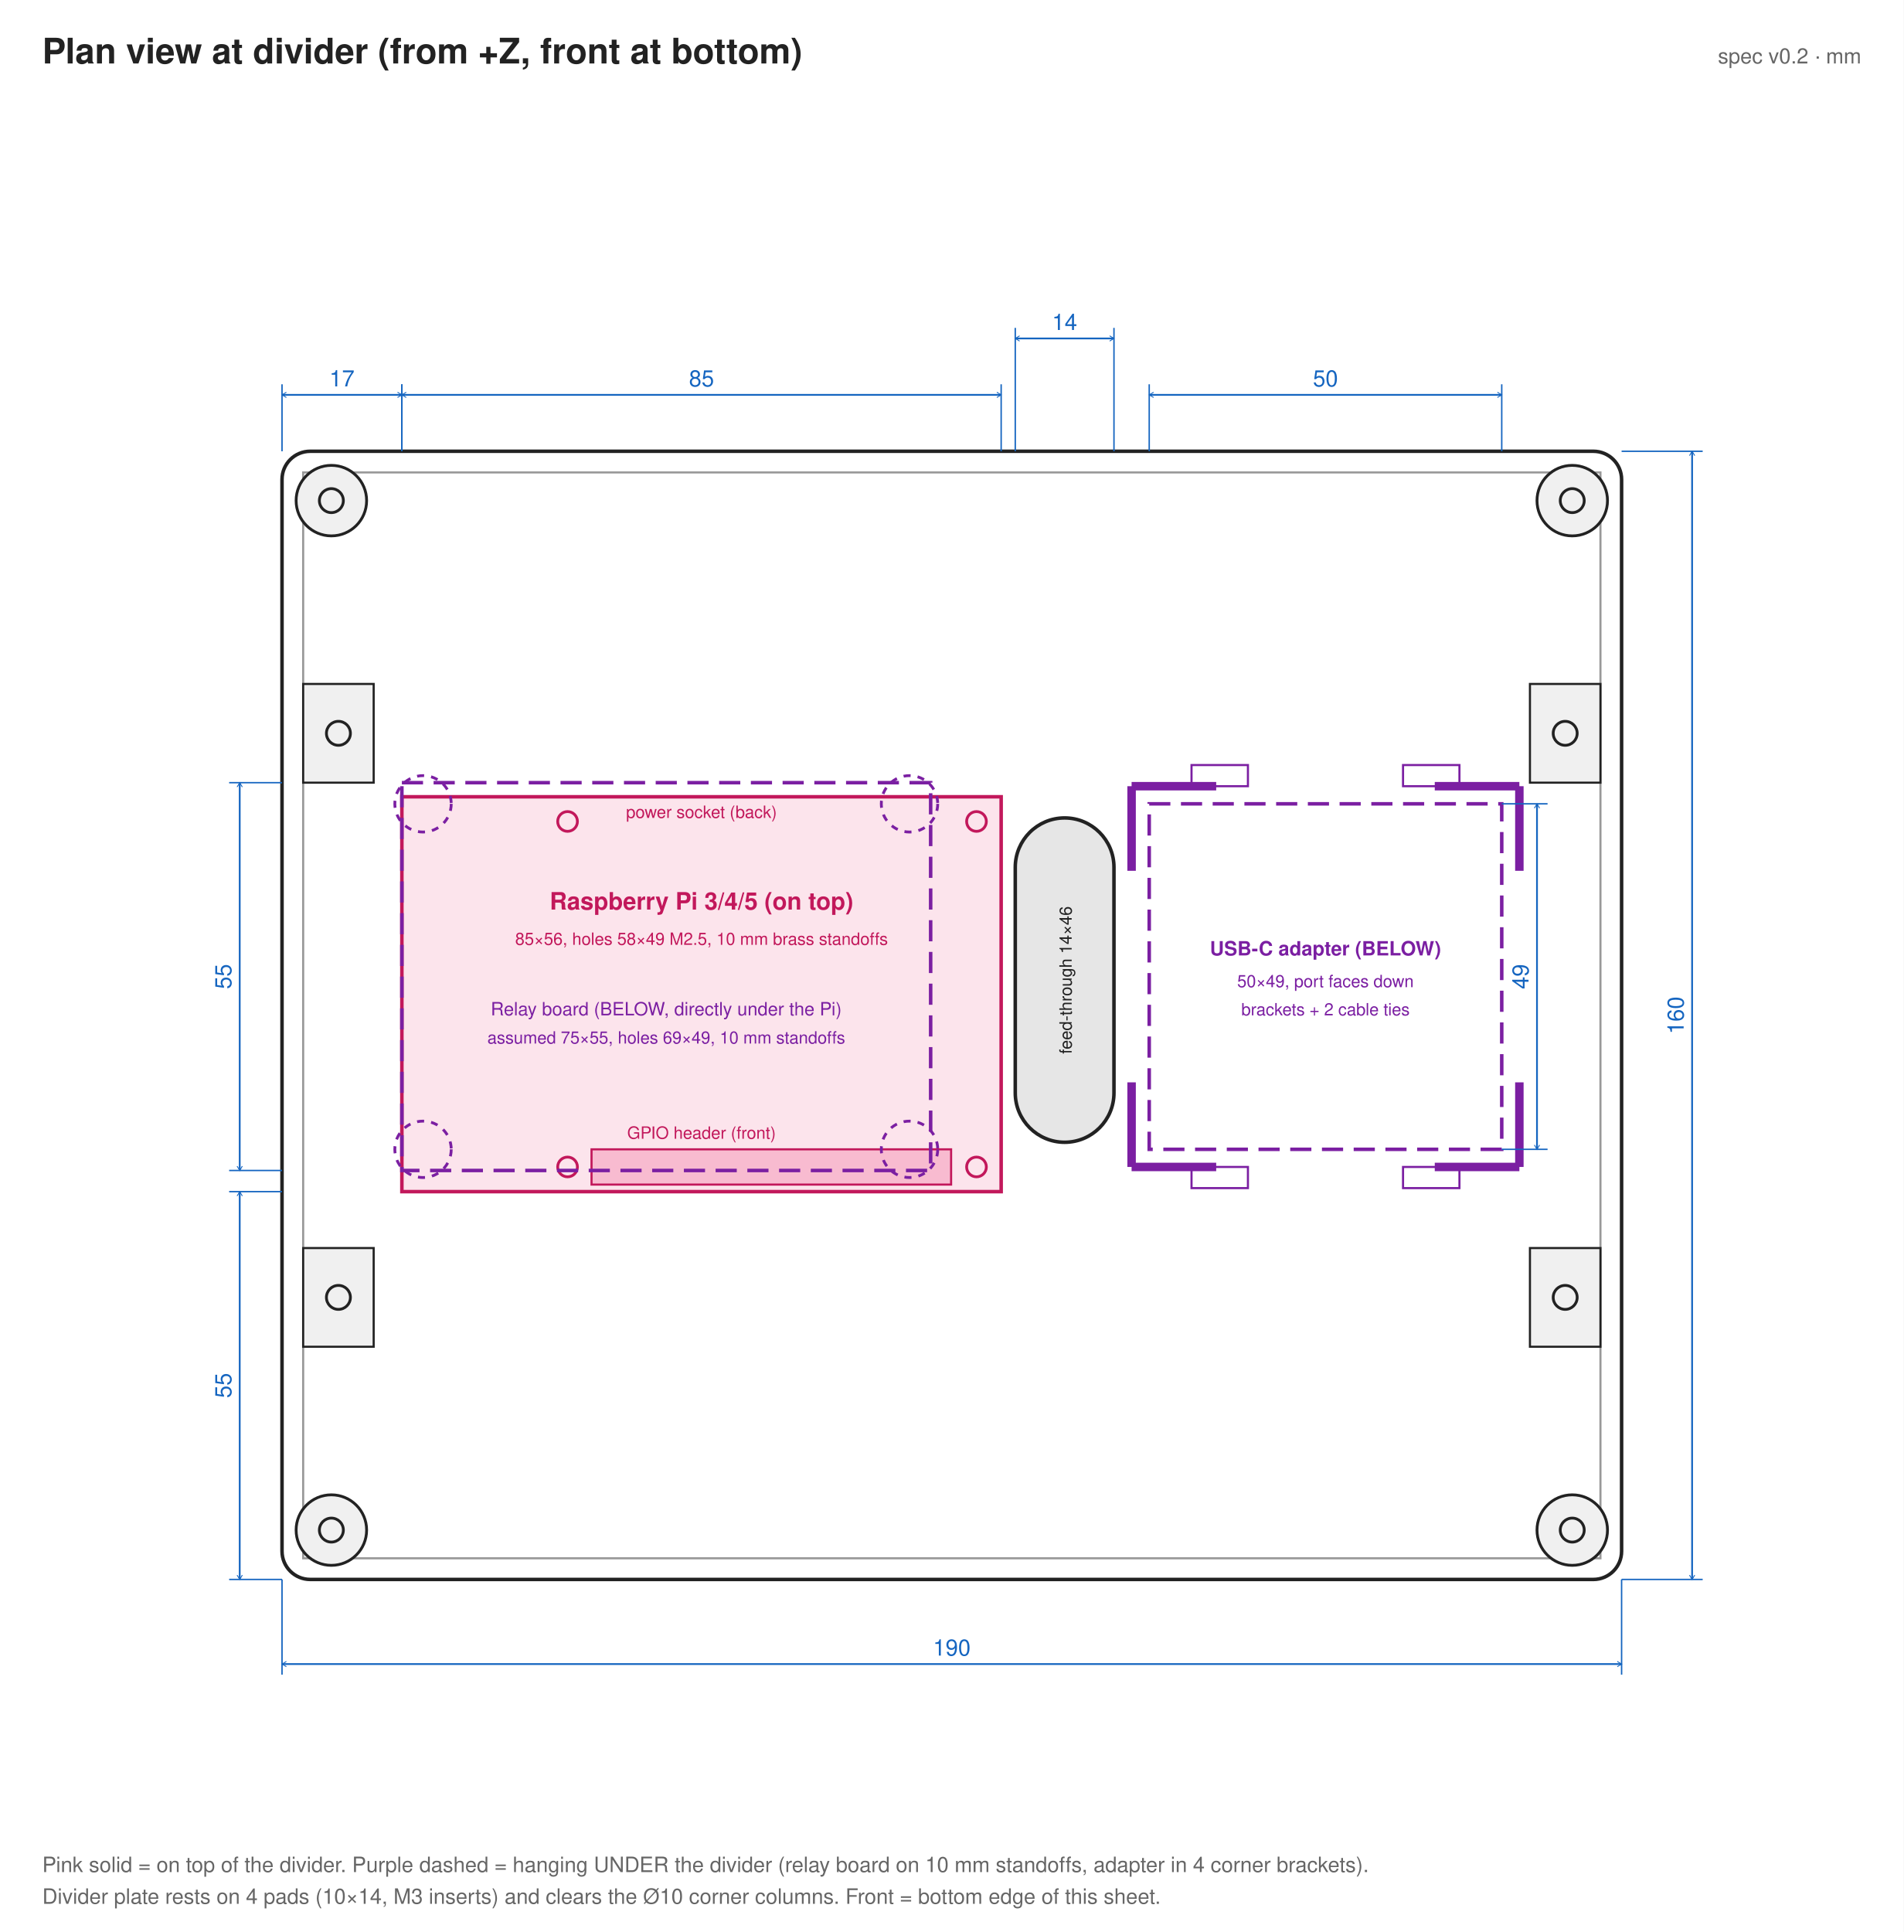
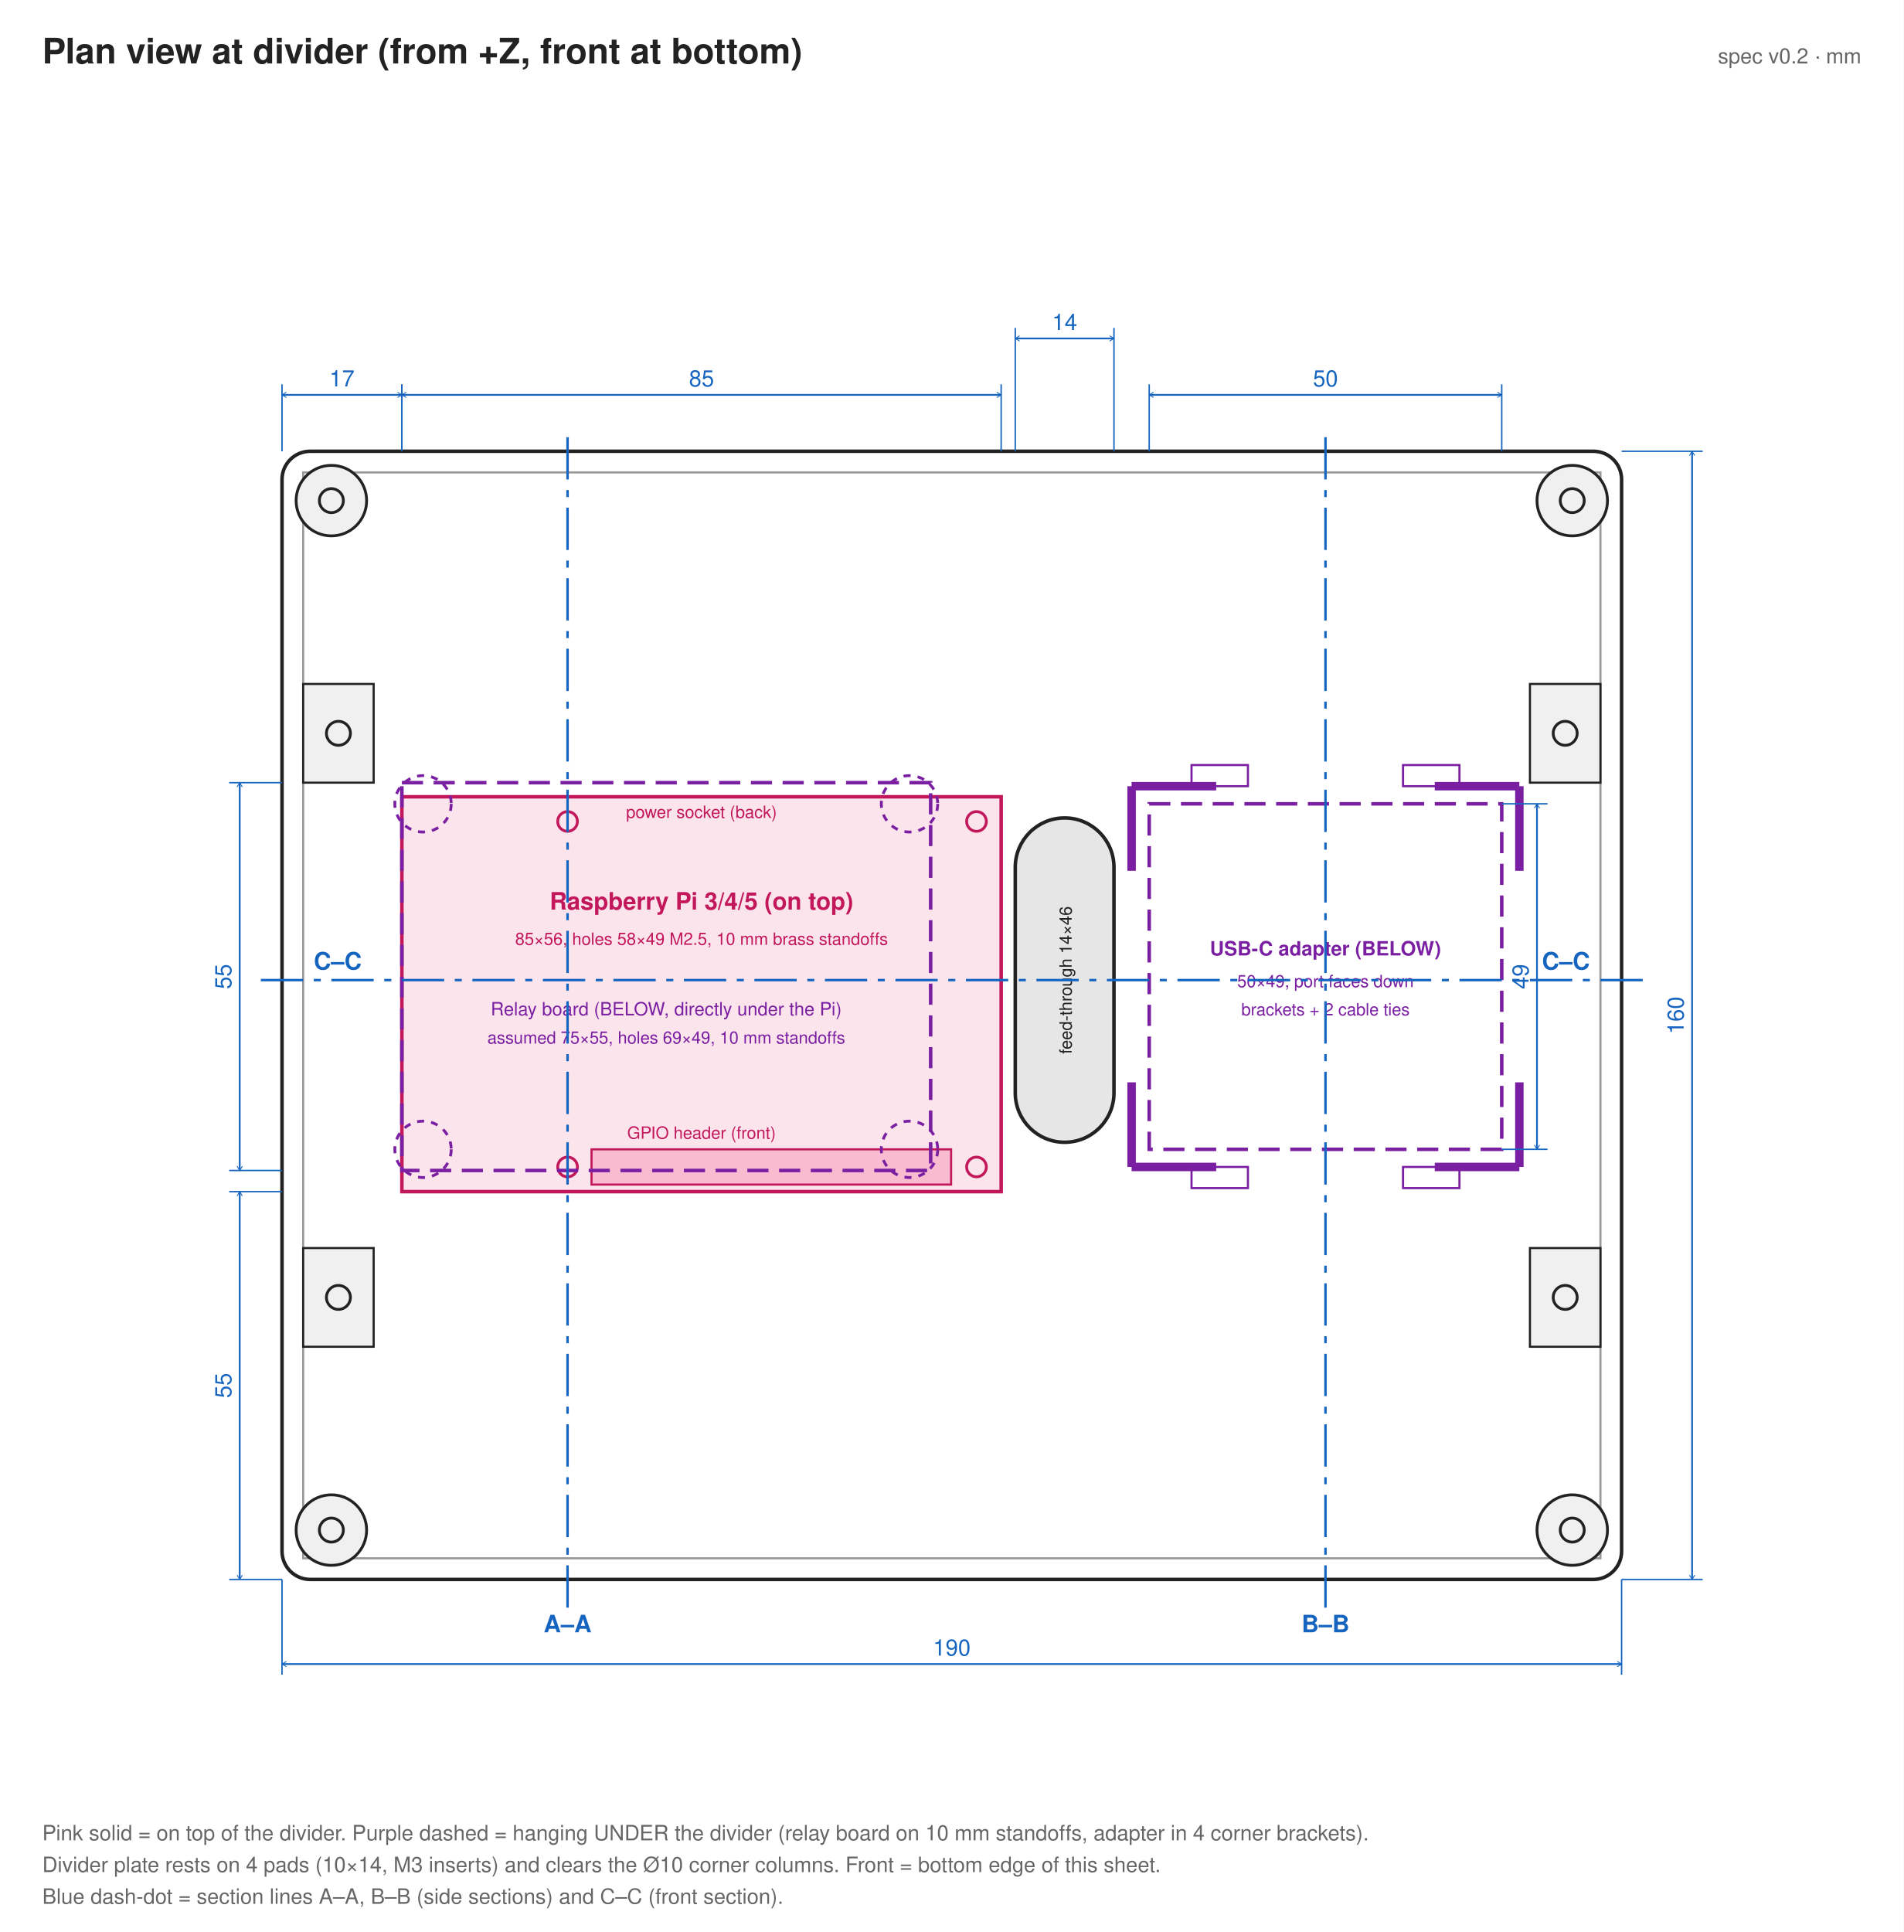
<svg xmlns="http://www.w3.org/2000/svg" width="810" height="822" viewBox="0 0 270.00 274.00">
  <defs>
    <marker id="a" viewBox="0 0 10 10" refX="5" refY="5" markerWidth="5" markerHeight="5" orient="auto-start-reverse">
      <path d="M0,2 L5,5 L0,8" fill="none" stroke="#1565c0" />
    </marker>
  </defs>
  <rect width="100%" height="100%" fill="#fff" />
  <text x="6" y="9" font-size="5" font-weight="bold" font-family="Helvetica, Arial, sans-serif" fill="#222">Plan view at divider (from +Z, front at bottom)</text>
  <text x="264.00" y="9" font-size="3" text-anchor="end" fill="#666" font-family="Helvetica, Arial, sans-serif">spec v0.2 · mm</text>
  <rect x="40.00" y="64.00" width="190.00" height="160.00" rx="4" fill="none" stroke="#222" stroke-width="0.5" />
  <rect x="43.00" y="67.00" width="184.00" height="154.00" rx="0" fill="none" stroke="#999" stroke-width="0.3" />
  <circle cx="47.00" cy="217.00" r="5" fill="#f0f0f0" stroke="#222" stroke-width="0.4" />
  <circle cx="47.00" cy="217.00" r="1.7" fill="none" stroke="#222" stroke-width="0.4" />
  <circle cx="47.00" cy="71.00" r="5" fill="#f0f0f0" stroke="#222" stroke-width="0.4" />
  <circle cx="47.00" cy="71.00" r="1.7" fill="none" stroke="#222" stroke-width="0.4" />
  <circle cx="223.00" cy="217.00" r="5" fill="#f0f0f0" stroke="#222" stroke-width="0.4" />
  <circle cx="223.00" cy="217.00" r="1.7" fill="none" stroke="#222" stroke-width="0.4" />
  <circle cx="223.00" cy="71.00" r="5" fill="#f0f0f0" stroke="#222" stroke-width="0.4" />
  <circle cx="223.00" cy="71.00" r="1.7" fill="none" stroke="#222" stroke-width="0.4" />
  <rect x="43.00" y="177.00" width="10.00" height="14.00" rx="0" fill="#f0f0f0" stroke="#222" stroke-width="0.3" />
  <circle cx="48.00" cy="184.00" r="1.7" fill="none" stroke="#222" stroke-width="0.4" />
  <rect x="43.00" y="97.00" width="10.00" height="14.00" rx="0" fill="#f0f0f0" stroke="#222" stroke-width="0.3" />
  <circle cx="48.00" cy="104.00" r="1.7" fill="none" stroke="#222" stroke-width="0.4" />
  <rect x="217.00" y="177.00" width="10.00" height="14.00" rx="0" fill="#f0f0f0" stroke="#222" stroke-width="0.3" />
  <circle cx="222.00" cy="184.00" r="1.7" fill="none" stroke="#222" stroke-width="0.4" />
  <rect x="217.00" y="97.00" width="10.00" height="14.00" rx="0" fill="#f0f0f0" stroke="#222" stroke-width="0.3" />
  <circle cx="222.00" cy="104.00" r="1.7" fill="none" stroke="#222" stroke-width="0.4" />
  <rect x="57.00" y="113.00" width="85.00" height="56.00" rx="0" fill="#fce4ec" stroke="#c2185b" stroke-width="0.5" />
  <rect x="83.90" y="163.00" width="51.00" height="5.00" rx="0" fill="#f8bbd0" stroke="#c2185b" stroke-width="0.3" />
  <circle cx="80.50" cy="165.50" r="1.4" fill="none" stroke="#c2185b" stroke-width="0.4" />
  <circle cx="138.50" cy="165.50" r="1.4" fill="none" stroke="#c2185b" stroke-width="0.4" />
  <circle cx="80.50" cy="116.50" r="1.4" fill="none" stroke="#c2185b" stroke-width="0.4" />
  <circle cx="138.50" cy="116.50" r="1.4" fill="none" stroke="#c2185b" stroke-width="0.4" />
  <text x="99.50" y="129.00" font-size="3.4" fill="#c2185b" text-anchor="middle" font-weight="bold" font-family="Helvetica, Arial, sans-serif">Raspberry Pi 3/4/5 (on top)</text>
  <text x="99.50" y="134.00" font-size="2.4" fill="#c2185b" text-anchor="middle" font-weight="normal" font-family="Helvetica, Arial, sans-serif">85×56, holes 58×49 M2.5, 10 mm brass standoffs</text>
  <text x="99.50" y="161.50" font-size="2.4" fill="#c2185b" text-anchor="middle" font-weight="normal" font-family="Helvetica, Arial, sans-serif">GPIO header (front)</text>
  <text x="99.50" y="116.00" font-size="2.4" fill="#c2185b" text-anchor="middle" font-weight="normal" font-family="Helvetica, Arial, sans-serif">power socket (back)</text>
  <rect x="57.00" y="111.00" width="75.00" height="55.00" rx="0" fill="none" stroke="#7b1fa2" stroke-width="0.5" stroke-dasharray="3 1.5" />
  <circle cx="60.00" cy="163.00" r="4" fill="none" stroke="#7b1fa2" stroke-width="0.4" stroke-dasharray="1 1" />
  <circle cx="129.00" cy="163.00" r="4" fill="none" stroke="#7b1fa2" stroke-width="0.4" stroke-dasharray="1 1" />
  <circle cx="60.00" cy="114.00" r="4" fill="none" stroke="#7b1fa2" stroke-width="0.4" stroke-dasharray="1 1" />
  <circle cx="129.00" cy="114.00" r="4" fill="none" stroke="#7b1fa2" stroke-width="0.4" stroke-dasharray="1 1" />
  <text x="94.50" y="144.00" font-size="2.6" fill="#7b1fa2" text-anchor="middle" font-weight="normal" font-family="Helvetica, Arial, sans-serif">Relay board (BELOW, directly under the Pi)</text>
  <text x="94.50" y="148.00" font-size="2.4" fill="#7b1fa2" text-anchor="middle" font-weight="normal" font-family="Helvetica, Arial, sans-serif">assumed 75×55, holes 69×49, 10 mm standoffs</text>
  <rect x="163.00" y="114.00" width="50.00" height="49.00" rx="0" fill="none" stroke="#7b1fa2" stroke-width="0.5" stroke-dasharray="3 1.5" />
  <line x1="160.50" y1="165.50" x2="172.50" y2="165.50" stroke="#7b1fa2" stroke-width="1.2" />
  <line x1="160.50" y1="165.50" x2="160.50" y2="153.50" stroke="#7b1fa2" stroke-width="1.2" />
  <line x1="215.50" y1="165.50" x2="203.50" y2="165.50" stroke="#7b1fa2" stroke-width="1.2" />
  <line x1="215.50" y1="165.50" x2="215.50" y2="153.50" stroke="#7b1fa2" stroke-width="1.2" />
  <line x1="160.50" y1="111.50" x2="172.50" y2="111.50" stroke="#7b1fa2" stroke-width="1.2" />
  <line x1="160.50" y1="111.50" x2="160.50" y2="123.50" stroke="#7b1fa2" stroke-width="1.2" />
  <line x1="215.50" y1="111.50" x2="203.50" y2="111.50" stroke="#7b1fa2" stroke-width="1.2" />
  <line x1="215.50" y1="111.50" x2="215.50" y2="123.50" stroke="#7b1fa2" stroke-width="1.2" />
  <rect x="169.00" y="165.50" width="8.00" height="3.00" rx="0" fill="none" stroke="#7b1fa2" stroke-width="0.3" />
  <rect x="169.00" y="108.50" width="8.00" height="3.00" rx="0" fill="none" stroke="#7b1fa2" stroke-width="0.3" />
  <rect x="199.00" y="165.50" width="8.00" height="3.00" rx="0" fill="none" stroke="#7b1fa2" stroke-width="0.3" />
  <rect x="199.00" y="108.50" width="8.00" height="3.00" rx="0" fill="none" stroke="#7b1fa2" stroke-width="0.3" />
  <text x="188.00" y="135.50" font-size="2.8" fill="#7b1fa2" text-anchor="middle" font-weight="bold" font-family="Helvetica, Arial, sans-serif">USB-C adapter (BELOW)</text>
  <text x="188.00" y="140.00" font-size="2.4" fill="#7b1fa2" text-anchor="middle" font-weight="normal" font-family="Helvetica, Arial, sans-serif">50×49, port faces down</text>
  <text x="188.00" y="144.00" font-size="2.4" fill="#7b1fa2" text-anchor="middle" font-weight="normal" font-family="Helvetica, Arial, sans-serif">brackets + 2 cable ties</text>
  <rect x="144.00" y="116.00" width="14.00" height="46.00" rx="7" fill="#e6e6e6" stroke="#222" stroke-width="0.5" />
  <text x="152.00" y="139.00" font-size="2.4" fill="#222" text-anchor="middle" font-weight="normal" font-family="Helvetica, Arial, sans-serif" transform="rotate(-90 152.00 139.00)">feed-through 14×46</text>
+   <line x1="80.50" y1="228.00" x2="80.50" y2="61.00" stroke="#1565c0" stroke-width="0.35" stroke-dasharray="6 1.5 1 1.5" />
+   <text x="80.50" y="231.50" font-size="3.4" fill="#1565c0" text-anchor="middle" font-weight="bold" font-family="Helvetica, Arial, sans-serif">A–A</text>
+   <line x1="188.00" y1="228.00" x2="188.00" y2="61.00" stroke="#1565c0" stroke-width="0.35" stroke-dasharray="6 1.5 1 1.5" />
+   <text x="188.00" y="231.50" font-size="3.4" fill="#1565c0" text-anchor="middle" font-weight="bold" font-family="Helvetica, Arial, sans-serif">B–B</text>
+   <line x1="37.00" y1="139.00" x2="233.00" y2="139.00" stroke="#1565c0" stroke-width="0.35" stroke-dasharray="6 1.5 1 1.5" />
+   <text x="44.50" y="137.50" font-size="3.4" fill="#1565c0" text-anchor="start" font-weight="bold" font-family="Helvetica, Arial, sans-serif">C–C</text>
+   <text x="225.50" y="137.50" font-size="3.4" fill="#1565c0" text-anchor="end" font-weight="bold" font-family="Helvetica, Arial, sans-serif">C–C</text>
  <line x1="40.00" y1="224.00" x2="40.00" y2="237.50" stroke="#1565c0" stroke-width="0.2" />
  <line x1="230.00" y1="224.00" x2="230.00" y2="237.50" stroke="#1565c0" stroke-width="0.2" />
  <line x1="40.00" y1="236.00" x2="230.00" y2="236.00" stroke="#1565c0" stroke-width="0.25" marker-start="url(#a)" marker-end="url(#a)" />
  <text x="135.00" y="234.80" font-size="3.2" fill="#1565c0" text-anchor="middle" font-weight="normal" font-family="Helvetica, Arial, sans-serif">190</text>
  <line x1="230.00" y1="224.00" x2="241.50" y2="224.00" stroke="#1565c0" stroke-width="0.2" />
  <line x1="230.00" y1="64.00" x2="241.50" y2="64.00" stroke="#1565c0" stroke-width="0.2" />
  <line x1="240.00" y1="224.00" x2="240.00" y2="64.00" stroke="#1565c0" stroke-width="0.25" marker-start="url(#a)" marker-end="url(#a)" />
  <text x="238.80" y="144.00" font-size="3.2" fill="#1565c0" text-anchor="middle" font-weight="normal" font-family="Helvetica, Arial, sans-serif" transform="rotate(-90 238.80 144.00)">160</text>
  <line x1="40.00" y1="64.00" x2="40.00" y2="54.50" stroke="#1565c0" stroke-width="0.2" />
  <line x1="57.00" y1="64.00" x2="57.00" y2="54.50" stroke="#1565c0" stroke-width="0.2" />
  <line x1="40.00" y1="56.00" x2="57.00" y2="56.00" stroke="#1565c0" stroke-width="0.25" marker-start="url(#a)" marker-end="url(#a)" />
  <text x="48.50" y="54.80" font-size="3.2" fill="#1565c0" text-anchor="middle" font-weight="normal" font-family="Helvetica, Arial, sans-serif">17</text>
  <line x1="57.00" y1="64.00" x2="57.00" y2="54.50" stroke="#1565c0" stroke-width="0.2" />
  <line x1="142.00" y1="64.00" x2="142.00" y2="54.50" stroke="#1565c0" stroke-width="0.2" />
  <line x1="57.00" y1="56.00" x2="142.00" y2="56.00" stroke="#1565c0" stroke-width="0.25" marker-start="url(#a)" marker-end="url(#a)" />
  <text x="99.50" y="54.80" font-size="3.2" fill="#1565c0" text-anchor="middle" font-weight="normal" font-family="Helvetica, Arial, sans-serif">85</text>
  <line x1="163.00" y1="64.00" x2="163.00" y2="54.50" stroke="#1565c0" stroke-width="0.2" />
  <line x1="213.00" y1="64.00" x2="213.00" y2="54.50" stroke="#1565c0" stroke-width="0.2" />
  <line x1="163.00" y1="56.00" x2="213.00" y2="56.00" stroke="#1565c0" stroke-width="0.25" marker-start="url(#a)" marker-end="url(#a)" />
  <text x="188.00" y="54.80" font-size="3.2" fill="#1565c0" text-anchor="middle" font-weight="normal" font-family="Helvetica, Arial, sans-serif">50</text>
  <line x1="144.00" y1="64.00" x2="144.00" y2="46.50" stroke="#1565c0" stroke-width="0.2" />
  <line x1="158.00" y1="64.00" x2="158.00" y2="46.50" stroke="#1565c0" stroke-width="0.2" />
  <line x1="144.00" y1="48.00" x2="158.00" y2="48.00" stroke="#1565c0" stroke-width="0.25" marker-start="url(#a)" marker-end="url(#a)" />
  <text x="151.00" y="46.80" font-size="3.2" fill="#1565c0" text-anchor="middle" font-weight="normal" font-family="Helvetica, Arial, sans-serif">14</text>
  <line x1="40.00" y1="224.00" x2="32.50" y2="224.00" stroke="#1565c0" stroke-width="0.2" />
  <line x1="40.00" y1="169.00" x2="32.50" y2="169.00" stroke="#1565c0" stroke-width="0.2" />
  <line x1="34.00" y1="224.00" x2="34.00" y2="169.00" stroke="#1565c0" stroke-width="0.25" marker-start="url(#a)" marker-end="url(#a)" />
  <text x="32.80" y="196.50" font-size="3.2" fill="#1565c0" text-anchor="middle" font-weight="normal" font-family="Helvetica, Arial, sans-serif" transform="rotate(-90 32.80 196.50)">55</text>
  <line x1="40.00" y1="166.00" x2="32.50" y2="166.00" stroke="#1565c0" stroke-width="0.2" />
  <line x1="40.00" y1="111.00" x2="32.50" y2="111.00" stroke="#1565c0" stroke-width="0.2" />
  <line x1="34.00" y1="166.00" x2="34.00" y2="111.00" stroke="#1565c0" stroke-width="0.25" marker-start="url(#a)" marker-end="url(#a)" />
  <text x="32.80" y="138.50" font-size="3.2" fill="#1565c0" text-anchor="middle" font-weight="normal" font-family="Helvetica, Arial, sans-serif" transform="rotate(-90 32.80 138.50)">55</text>
  <line x1="213.00" y1="163.00" x2="219.50" y2="163.00" stroke="#1565c0" stroke-width="0.2" />
  <line x1="213.00" y1="114.00" x2="219.50" y2="114.00" stroke="#1565c0" stroke-width="0.2" />
  <line x1="218.00" y1="163.00" x2="218.00" y2="114.00" stroke="#1565c0" stroke-width="0.25" marker-start="url(#a)" marker-end="url(#a)" />
  <text x="216.80" y="138.50" font-size="3.2" fill="#1565c0" text-anchor="middle" font-weight="normal" font-family="Helvetica, Arial, sans-serif" transform="rotate(-90 216.80 138.50)">49</text>
-   <text x="6" y="270.00" font-size="3" fill="#666" font-family="Helvetica, Arial, sans-serif">Divider plate rests on 4 pads (10×14, M3 inserts) and clears the Ø10 corner columns. Front = bottom edge of this sheet.</text>
-   <text x="6" y="265.50" font-size="3" fill="#666" font-family="Helvetica, Arial, sans-serif">Pink solid = on top of the divider. Purple dashed = hanging UNDER the divider (relay board on 10 mm standoffs, adapter in 4 corner brackets).</text>
+   <text x="6" y="270.00" font-size="3" fill="#666" font-family="Helvetica, Arial, sans-serif">Blue dash-dot = section lines A–A, B–B (side sections) and C–C (front section).</text>
+   <text x="6" y="265.50" font-size="3" fill="#666" font-family="Helvetica, Arial, sans-serif">Divider plate rests on 4 pads (10×14, M3 inserts) and clears the Ø10 corner columns. Front = bottom edge of this sheet.</text>
+   <text x="6" y="261.00" font-size="3" fill="#666" font-family="Helvetica, Arial, sans-serif">Pink solid = on top of the divider. Purple dashed = hanging UNDER the divider (relay board on 10 mm standoffs, adapter in 4 corner brackets).</text>
</svg>
